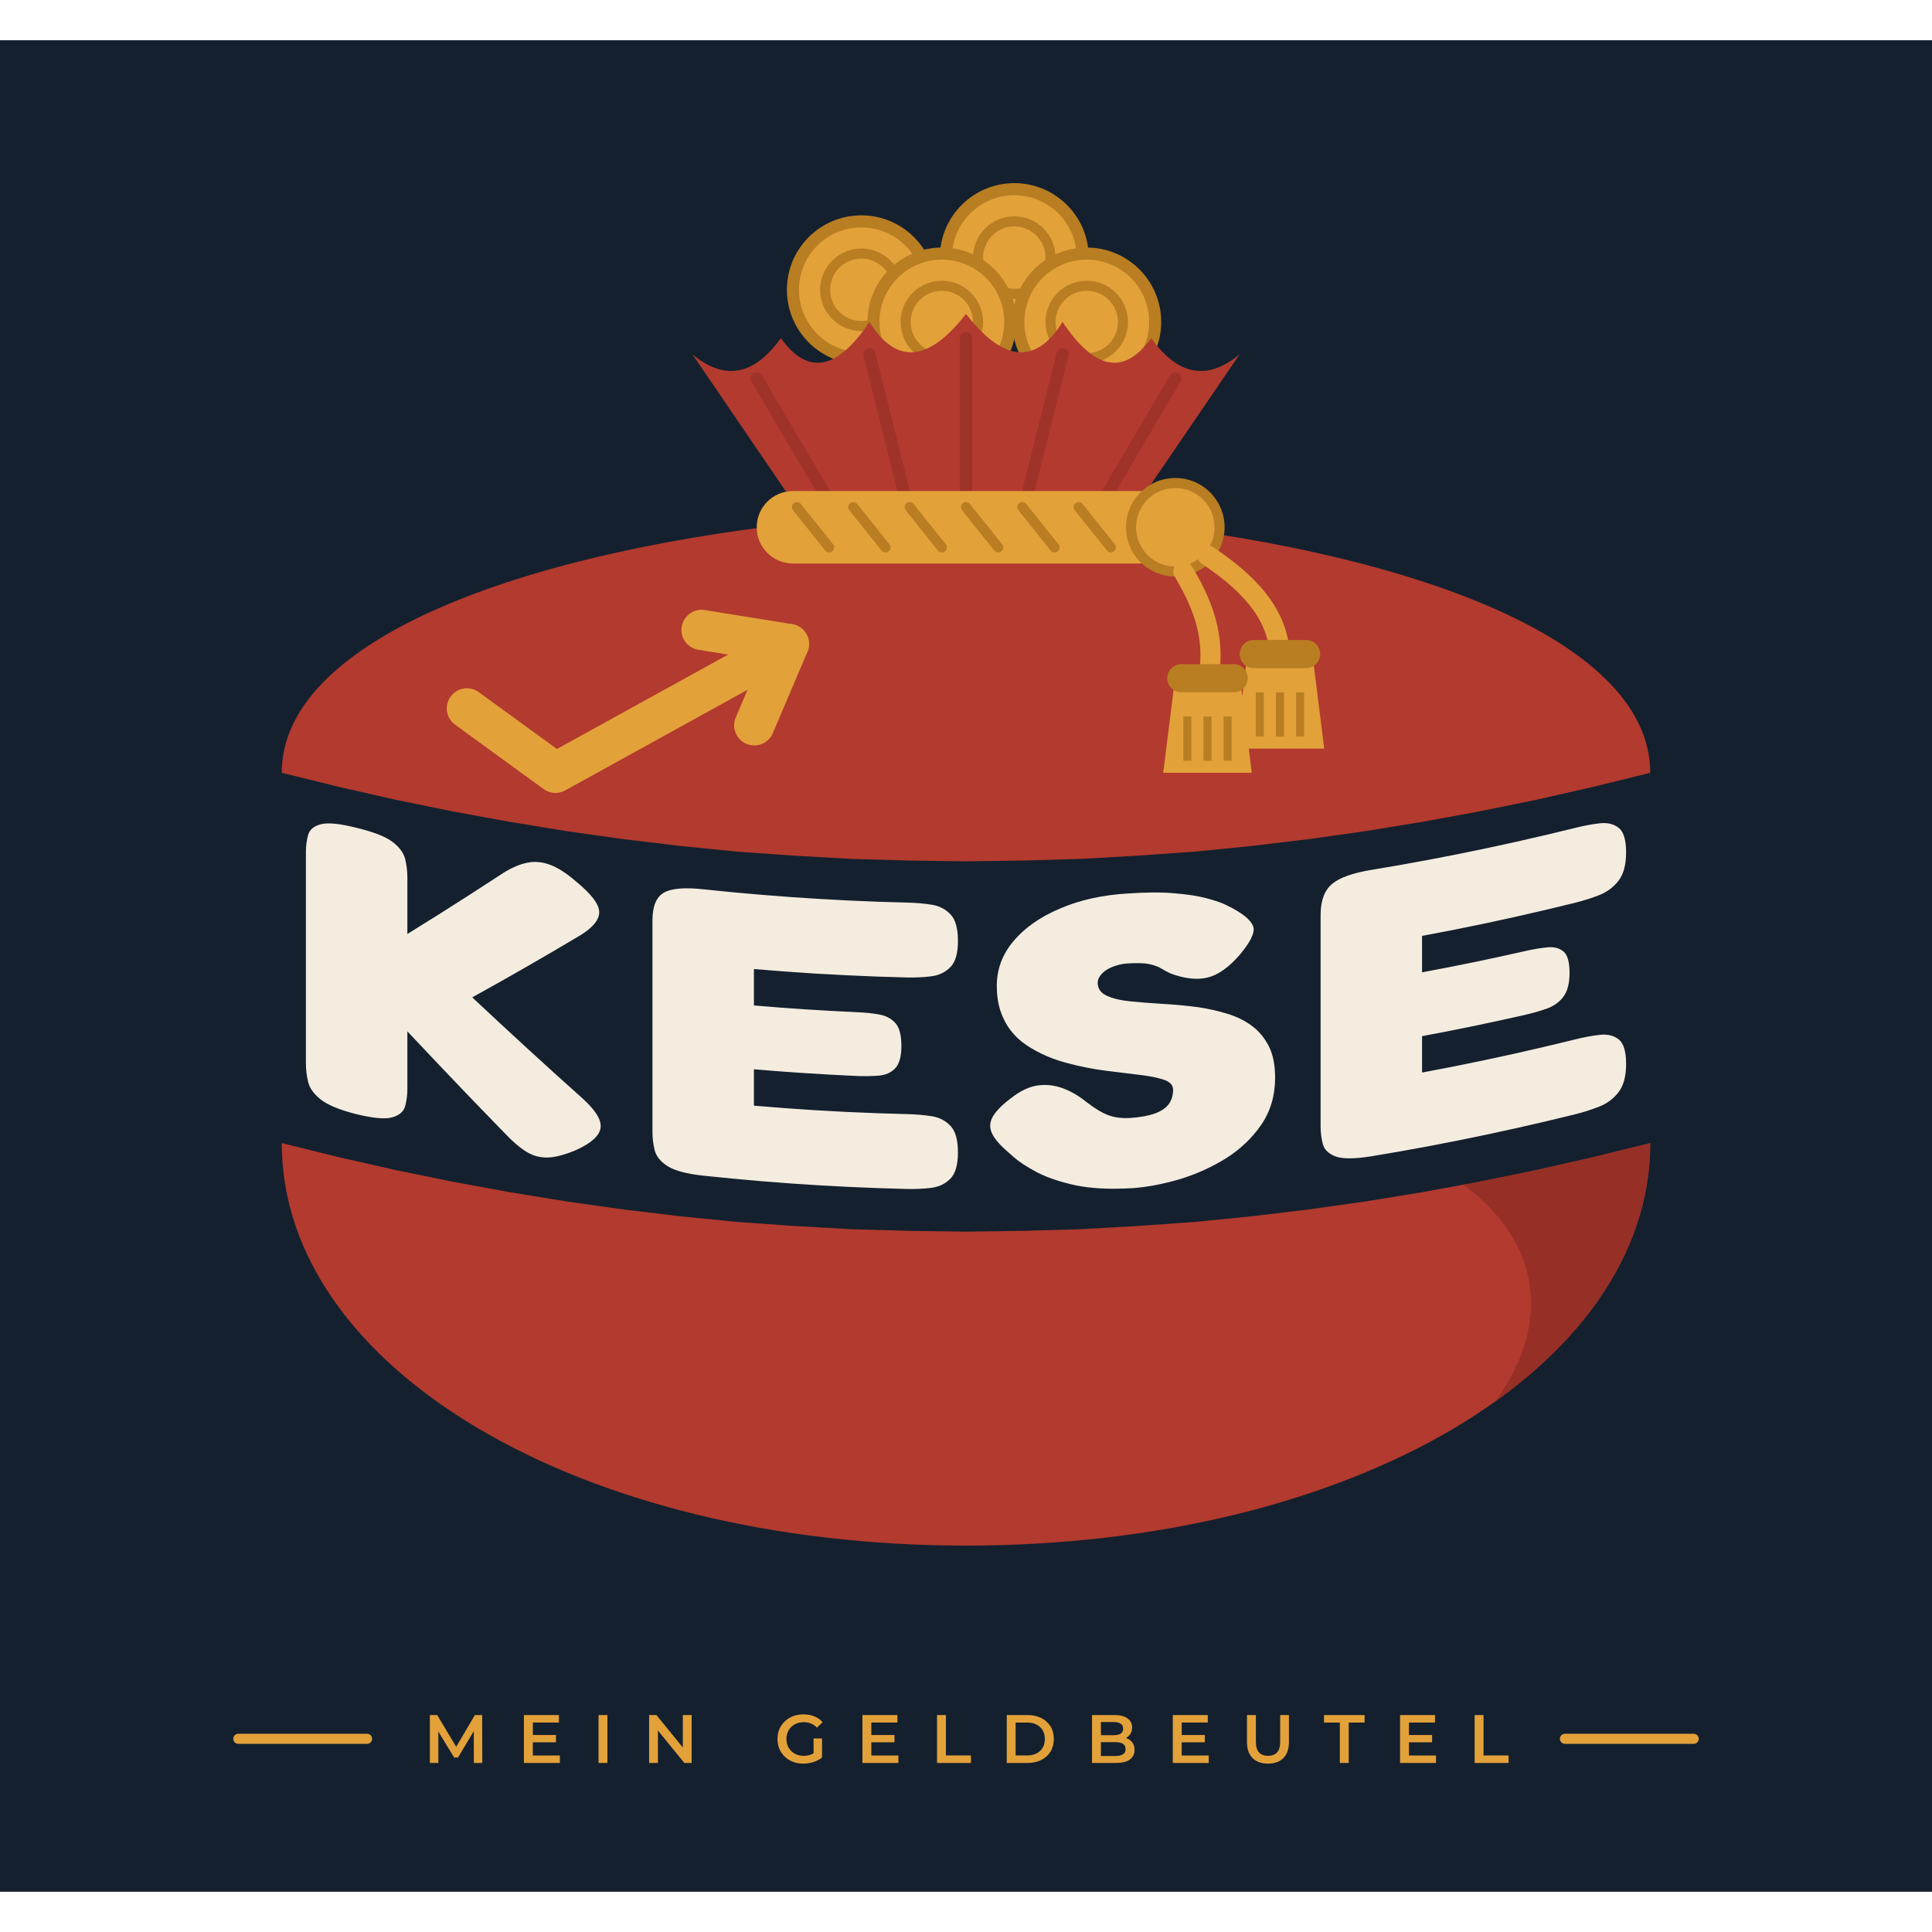
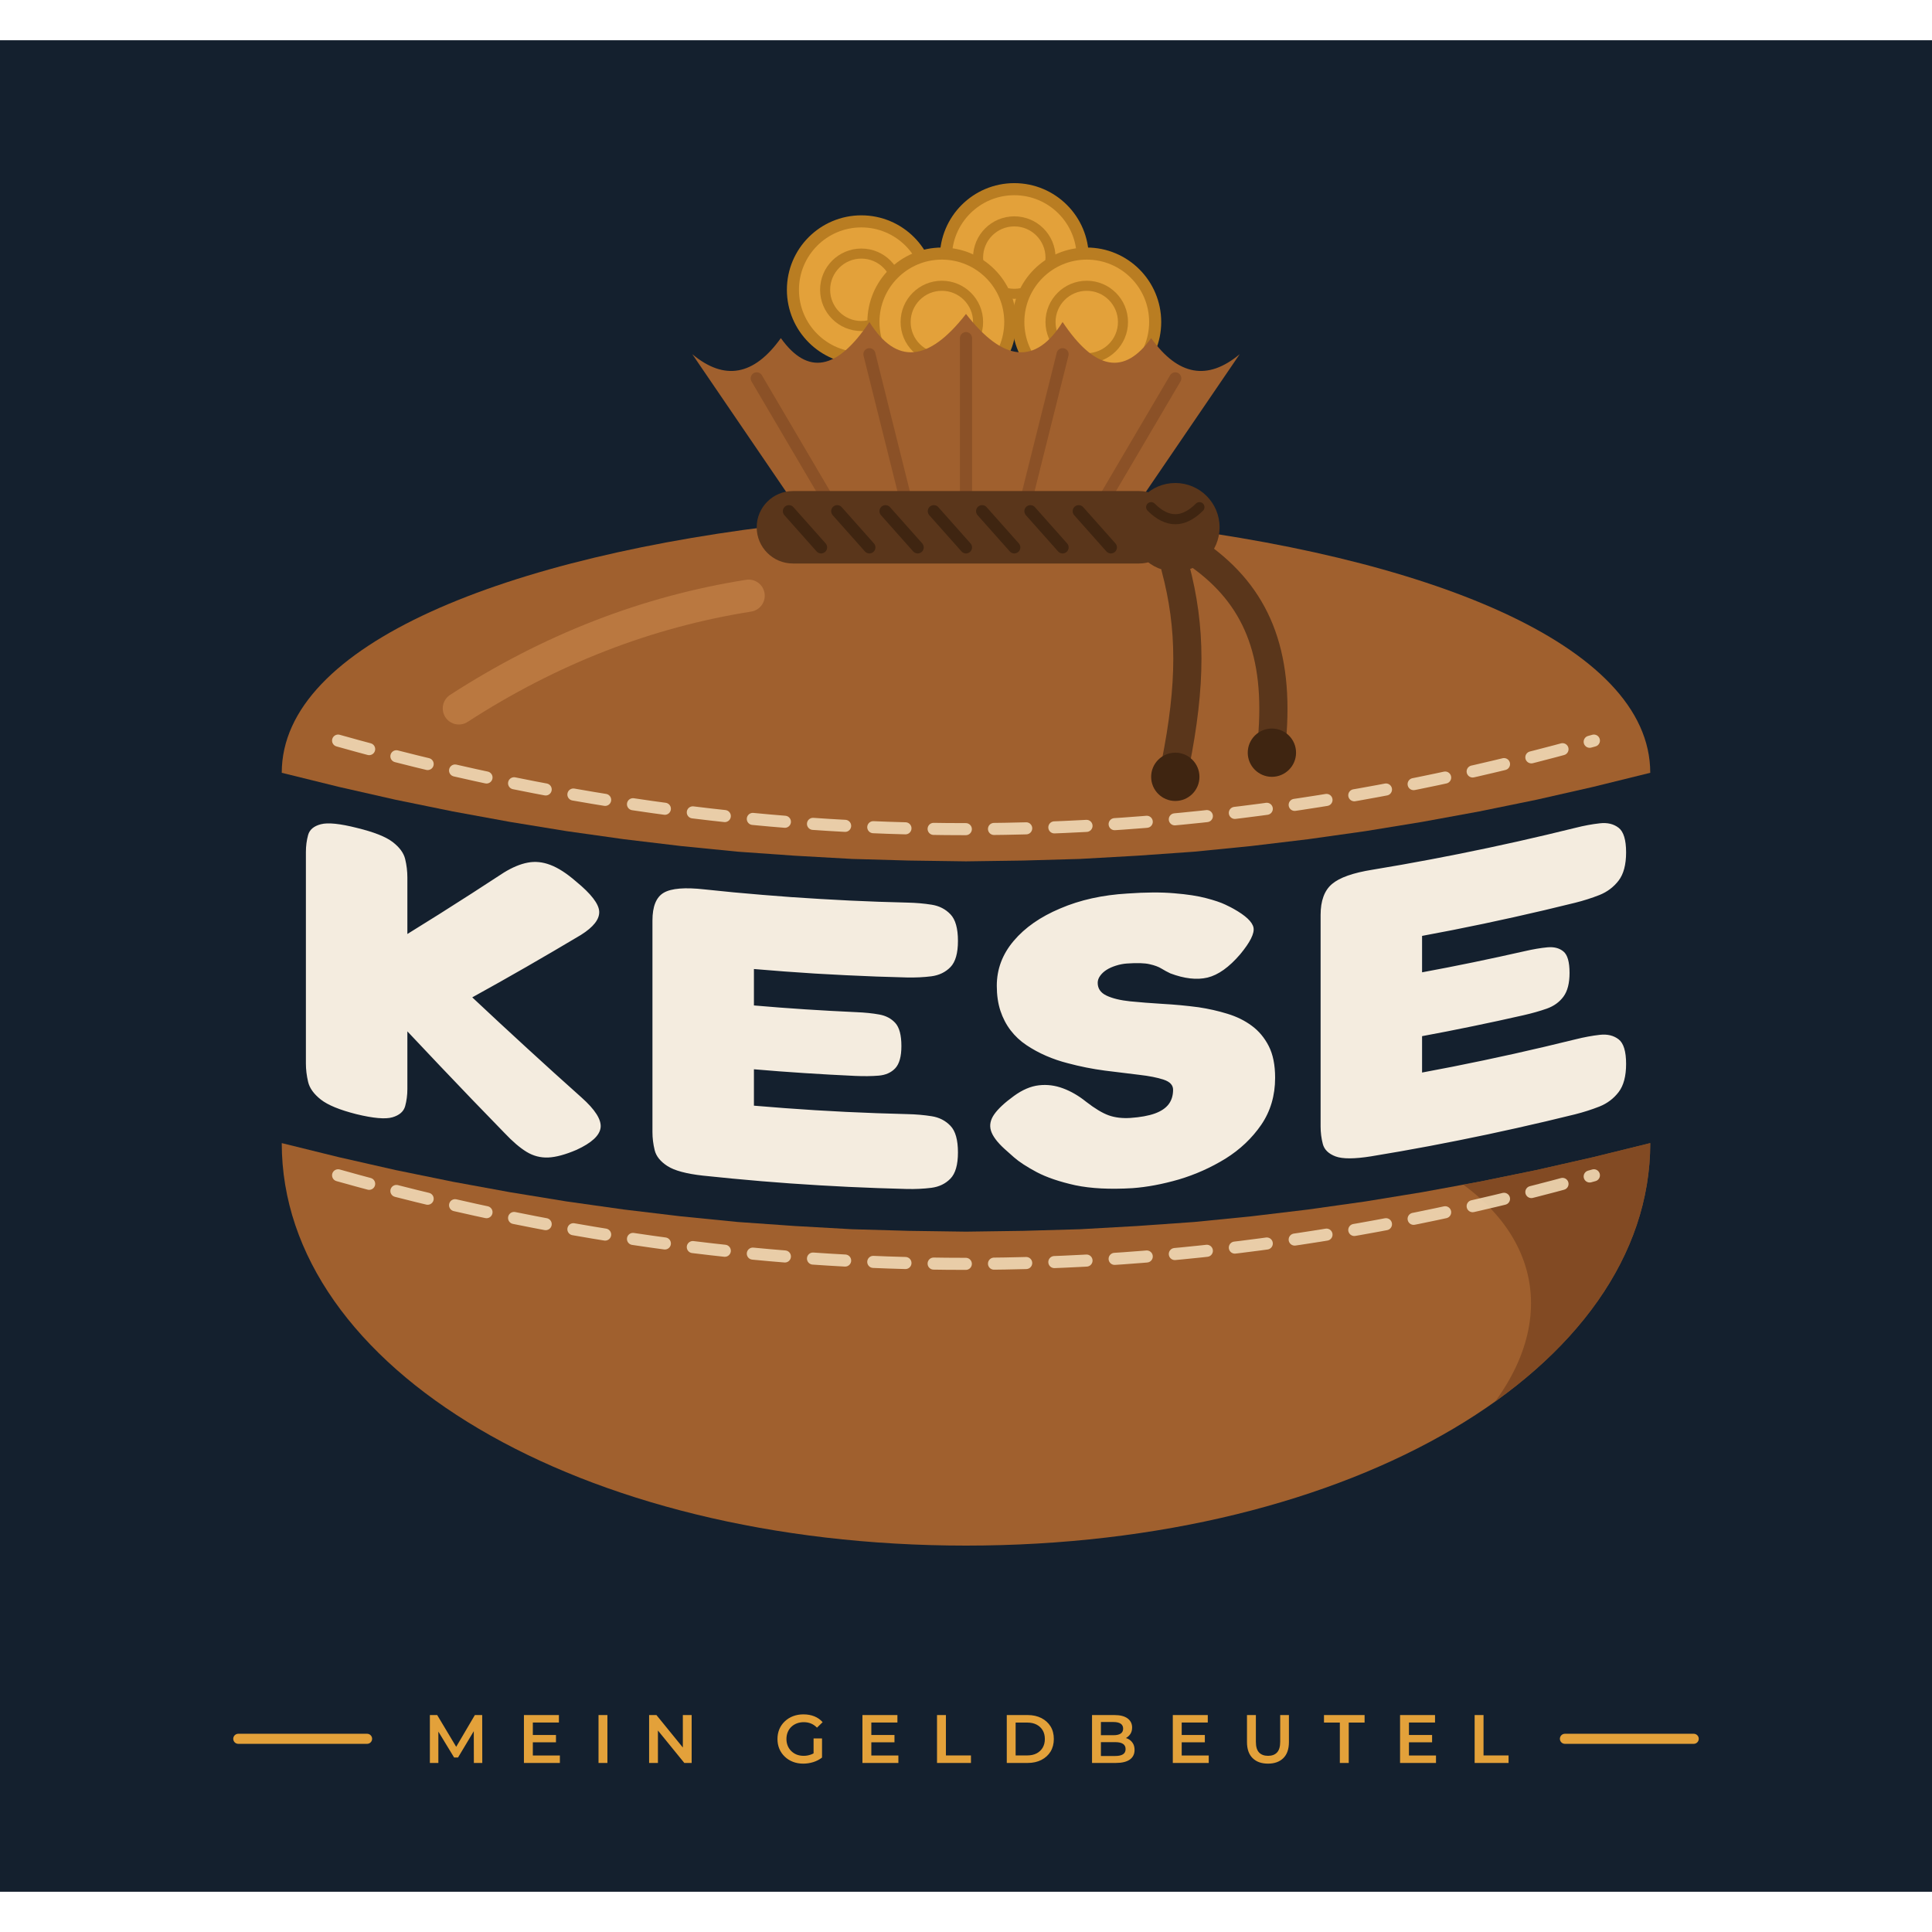
<svg xmlns="http://www.w3.org/2000/svg" width="480" height="480" viewBox="-30 30 480 460">
  <rect x="-30" y="30" width="480" height="460" fill="#14202e" />
  <circle cx="184" cy="92" r="17" fill="#e3a13a" stroke="#b97d22" stroke-width="3" />
  <circle cx="184" cy="92" r="9" fill="none" stroke="#b97d22" stroke-width="2.5" />
  <circle cx="222" cy="84" r="17" fill="#e3a13a" stroke="#b97d22" stroke-width="3" />
  <circle cx="222" cy="84" r="9" fill="none" stroke="#b97d22" stroke-width="2.5" />
  <circle cx="204" cy="100" r="17" fill="#e3a13a" stroke="#b97d22" stroke-width="3" />
  <circle cx="204" cy="100" r="9" fill="none" stroke="#b97d22" stroke-width="2.5" />
  <circle cx="240" cy="100" r="17" fill="#e3a13a" stroke="#b97d22" stroke-width="3" />
  <circle cx="240" cy="100" r="9" fill="none" stroke="#b97d22" stroke-width="2.5" />
-   <path d="M172 152 L142 108 Q154 118 164 104 Q174 118 186 100 Q196 116 210 98 Q224 116 234 100 Q246 118 256 104 Q266 118 278 108 L248 152 Z" fill="#b23a2e" />
-   <path d="M158 114 L178 148 M186 108 L196 148 M210 104 V148 M234 108 L224 148 M262 114 L242 148" stroke="#8f2c24" stroke-width="3" stroke-linecap="round" opacity=".55" />
-   <path d="M168 150 C96 158 40 180 40 212 L40.0 212.0 L54.2 215.5 L68.3 218.7 L82.5 221.6 L96.7 224.2 L110.8 226.5 L125.0 228.5 L139.2 230.2 L153.3 231.6 L167.5 232.6 L181.7 233.4 L195.8 233.8 L210.0 234.0 L224.2 233.8 L238.3 233.4 L252.5 232.6 L266.7 231.6 L280.8 230.2 L295.0 228.5 L309.2 226.5 L323.3 224.2 L337.5 221.6 L351.7 218.7 L365.8 215.5 L380.0 212.0 C380 180 324 158 252 150 Z" fill="#b23a2e" />
-   <path d="M86 196 L108 212 L166 180" stroke="#e3a13a" stroke-width="10" fill="none" stroke-linecap="round" stroke-linejoin="round" />
-   <path d="M144.3 176.5 L166 180 L157.4 200.2" stroke="#e3a13a" stroke-width="10" fill="none" stroke-linecap="round" stroke-linejoin="round" />
-   <rect x="158" y="142" width="104" height="18" rx="9" fill="#e3a13a" />
-   <path d="M168 146 l8 10 M182 146 l8 10 M196 146 l8 10 M210 146 l8 10 M224 146 l8 10 M238 146 l8 10" stroke="#b97d22" stroke-width="2.5" stroke-linecap="round" />
-   <circle cx="262" cy="151" r="11" fill="#e3a13a" stroke="#b97d22" stroke-width="2.5" />
-   <path d="M270 158 C282 166 288 174 288 184 M264 162 C270 172 272 180 270 190" stroke="#e3a13a" stroke-width="5" fill="none" stroke-linecap="round" />
-   <path d="M280 182 H296 L299 206 H277 Z M262 188 H278 L281 212 H259 Z" fill="#e3a13a" />
-   <path d="M283 192 V203 M288 192 V203 M293 192 V203 M265 198 V209 M270 198 V209 M275 198 V209" stroke="#b97d22" stroke-width="2" />
-   <rect x="278" y="179" width="20" height="7" rx="3.5" fill="#b97d22" />
-   <rect x="260" y="185" width="20" height="7" rx="3.5" fill="#b97d22" />
+   <path d="M172 152 L142 108 Q154 118 164 104 Q174 118 186 100 Q196 116 210 98 Q224 116 234 100 Q246 118 256 104 Q266 118 278 108 L248 152 Z" fill="#a0602e" />
+   <path d="M158 114 L178 148 M186 108 L196 148 M210 104 V148 M234 108 L224 148 M262 114 L242 148" stroke="#7a4520" stroke-width="3" stroke-linecap="round" opacity=".55" />
+   <path d="M168 150 C96 158 40 180 40 212 L40.0 212.0 L54.2 215.5 L68.3 218.7 L82.5 221.6 L96.7 224.2 L110.8 226.5 L125.0 228.5 L139.2 230.2 L153.3 231.6 L167.5 232.6 L181.7 233.4 L195.8 233.8 L210.0 234.0 L224.2 233.8 L238.3 233.4 L252.5 232.6 L266.7 231.6 L280.8 230.2 L295.0 228.5 L309.2 226.5 L323.3 224.2 L337.5 221.6 L351.7 218.7 L365.8 215.5 L380.0 212.0 C380 180 324 158 252 150 Z" fill="#a0602e" />
+   <path d="M84 196 Q118 174 156 168" stroke="#c07e45" stroke-width="8" stroke-linecap="round" fill="none" opacity=".8" />
+   <rect x="158" y="142" width="104" height="18" rx="9" fill="#5a361b" />
+   <path d="M166 147 l8 9 M178 147 l8 9 M190 147 l8 9 M202 147 l8 9 M214 147 l8 9 M226 147 l8 9 M238 147 l8 9" stroke="#3f2511" stroke-width="3" stroke-linecap="round" />
+   <circle cx="262" cy="151" r="11" fill="#5a361b" />
+   <path d="M256 146 q6 6 12 0" stroke="#3f2511" stroke-width="2.5" fill="none" stroke-linecap="round" />
+   <path d="M268 158 C282 168 288 182 286 204 M262 161 C266 176 266 190 262 210" stroke="#5a361b" stroke-width="7" fill="none" stroke-linecap="round" />
+   <circle cx="286" cy="207" r="6" fill="#3f2511" />
+   <circle cx="262" cy="213" r="6" fill="#3f2511" />
+   <path d="M54 204 Q210 248 366 204" stroke="#f1d9b5" stroke-width="3" stroke-dasharray="8 7" fill="none" stroke-linecap="round" opacity=".9" />
  <defs>
    <clipPath id="klbot">
      <path d="M40.0 304.0 L54.2 307.5 L68.3 310.7 L82.5 313.6 L96.7 316.2 L110.8 318.5 L125.0 320.5 L139.2 322.2 L153.3 323.6 L167.5 324.6 L181.7 325.4 L195.8 325.8 L210.0 326.0 L224.2 325.8 L238.3 325.4 L252.5 324.6 L266.7 323.6 L280.8 322.2 L295.0 320.5 L309.2 318.5 L323.3 316.2 L337.5 313.6 L351.7 310.7 L365.8 307.5 L380.0 304.0 C380 360 306 404 210 404 C114 404 40 360 40 304 Z" />
    </clipPath>
  </defs>
-   <path d="M40.0 304.0 L54.2 307.5 L68.3 310.7 L82.5 313.6 L96.7 316.2 L110.8 318.5 L125.0 320.5 L139.2 322.2 L153.3 323.6 L167.5 324.6 L181.7 325.4 L195.8 325.8 L210.0 326.0 L224.2 325.8 L238.3 325.4 L252.5 324.6 L266.7 323.6 L280.8 322.2 L295.0 320.5 L309.2 318.5 L323.3 316.2 L337.5 313.6 L351.7 310.7 L365.8 307.5 L380.0 304.0 C380 360 306 404 210 404 C114 404 40 360 40 304 Z" fill="#b23a2e" />
+   <path d="M40.0 304.0 L54.2 307.5 L68.3 310.7 L82.5 313.6 L96.7 316.2 L110.8 318.5 L125.0 320.5 L139.2 322.2 L153.3 323.6 L167.5 324.6 L181.7 325.4 L195.8 325.8 L210.0 326.0 L224.2 325.8 L238.3 325.4 L252.5 324.6 L266.7 323.6 L280.8 322.2 L295.0 320.5 L309.2 318.5 L323.3 316.2 L337.5 313.6 L351.7 310.7 L365.8 307.5 L380.0 304.0 C380 360 306 404 210 404 C114 404 40 360 40 304 Z" fill="#a0602e" />
  <g clip-path="url(#klbot)">
-     <path d="M300 300 C384 320 360 394 250 414 H400 V300 Z" fill="#8f2c24" opacity=".8" />
+     <path d="M300 300 C384 320 360 394 250 414 H400 V300 Z" fill="#7a4520" opacity=".8" />
  </g>
+   <path d="M54 312 Q210 356 366 312" stroke="#f1d9b5" stroke-width="3" stroke-dasharray="8 7" fill="none" stroke-linecap="round" opacity=".9" />
  <path fill="#f4ecdf" d="M58.54 296.81L58.54 296.81Q52.34 295.24 49.72 293.19Q47.10 291.13 46.55 288.79Q46.00 286.46 46.00 284.23L46.00 284.23L46.00 231.67Q46.00 229.44 46.55 227.45Q47.10 225.46 49.72 224.78Q52.34 224.09 58.67 225.69L58.67 225.69Q65.01 227.23 67.56 229.20Q70.11 231.16 70.66 233.42Q71.21 235.68 71.21 238.02L71.21 238.02L71.21 252.05L79.20 247.07L87.19 241.98L95.18 236.79Q98.35 234.84 101.10 234.32Q103.86 233.78 106.75 234.89Q109.64 235.98 113.09 238.98L113.09 238.98Q118.74 243.61 118.87 246.47Q119.01 249.34 114.33 252.28L114.33 252.28L107.58 256.27L100.83 260.19L94.08 264.03L87.33 267.79L94.11 274.12L100.90 280.38L107.68 286.56L114.47 292.66Q119.56 297.20 119.22 300.14Q118.87 303.09 113.23 305.68L113.23 305.68Q109.09 307.45 106.20 307.58Q103.31 307.69 100.83 306.18Q98.35 304.67 95.32 301.46L95.32 301.46L87.28 293.16L79.25 284.75L71.21 276.24L71.21 290.57Q71.21 292.81 70.66 294.82Q70.11 296.82 67.49 297.59Q64.87 298.35 58.54 296.81ZM195.33 315.40L188.09 315.18L180.84 314.88L173.60 314.49L166.36 314.02L159.12 313.46L151.88 312.81L144.63 312.08Q138.44 311.39 135.82 309.70Q133.20 308.01 132.65 305.75Q132.10 303.50 132.10 301.26L132.10 301.26L132.10 248.71Q132.10 243.42 134.92 241.79Q137.75 240.15 145.05 240.97L145.05 240.97L152.25 241.70L159.45 242.33L166.66 242.89L173.86 243.35L181.06 243.74L188.26 244.04L195.47 244.25Q198.64 244.32 201.46 244.77Q204.28 245.21 206.14 247.16Q208.00 249.10 208.00 253.77L208.00 253.77Q208.00 258.35 206.14 260.27Q204.28 262.18 201.39 262.56Q198.50 262.92 195.33 262.85L195.33 262.85L187.72 262.62L180.12 262.29L172.52 261.88L164.91 261.36L157.31 260.75L157.31 269.80L163.68 270.32L170.05 270.77L176.42 271.15L182.79 271.47Q185.96 271.60 188.44 272.05Q190.92 272.49 192.44 274.16Q193.95 275.83 193.95 279.89L193.95 279.89Q193.95 283.75 192.44 285.39Q190.92 287.02 188.30 287.24Q185.69 287.45 182.52 287.31L182.52 287.31L176.22 286.99L169.91 286.61L163.61 286.17L157.31 285.66L157.31 294.70L164.94 295.31L172.57 295.83L180.20 296.25L187.83 296.57L195.47 296.80Q198.64 296.87 201.46 297.32Q204.28 297.76 206.14 299.71Q208.00 301.65 208.00 306.32L208.00 306.32Q208.00 310.90 206.14 312.82Q204.28 314.74 201.39 315.11Q198.50 315.47 195.33 315.40L195.33 315.40ZM251.40 315.19L251.40 315.19Q242.99 315.70 237.14 314.47Q231.28 313.17 227.56 311.21Q223.84 309.22 221.92 307.53Q219.99 305.84 219.57 305.44L219.57 305.44Q216.82 302.93 216.20 300.91Q215.58 298.88 217.03 296.83Q218.47 294.78 221.92 292.28L221.92 292.28Q225.08 289.98 228.12 289.64Q231.15 289.29 234.11 290.40Q237.07 291.50 239.82 293.71L239.82 293.71Q243.13 296.28 245.47 297.11Q247.81 297.94 250.85 297.75L250.85 297.75Q254.56 297.49 256.91 296.65Q259.25 295.80 260.35 294.34Q261.45 292.88 261.45 290.74L261.45 290.74Q261.45 289.02 259.11 288.24Q256.77 287.46 252.98 287.03Q249.19 286.57 244.51 285.99Q239.82 285.37 235.28 284.15L235.28 284.15Q232.52 283.45 229.91 282.32Q227.29 281.18 225.02 279.66Q222.74 278.14 221.09 275.99Q219.44 273.83 218.54 271.10Q217.65 268.36 217.65 264.91L217.65 264.91Q217.65 258.71 221.85 253.76Q226.05 248.79 233.42 245.70Q240.79 242.53 250.16 241.99L250.16 241.99Q256.91 241.51 261.73 241.93Q266.55 242.32 269.65 243.14Q272.75 243.95 274.40 244.74Q276.05 245.53 276.47 245.79L276.47 245.79Q281.01 248.33 281.43 250.47Q281.84 252.60 278.12 257.09L278.12 257.09Q273.99 261.91 269.99 262.88Q266.00 263.81 260.76 261.83L260.76 261.83Q259.66 261.31 258.56 260.64Q257.46 259.96 255.60 259.55Q253.74 259.12 250.02 259.38L250.02 259.38Q248.64 259.47 247.26 259.91Q245.89 260.34 244.92 260.96Q243.96 261.57 243.34 262.42Q242.72 263.27 242.72 264.18L242.72 264.18Q242.72 266.32 244.92 267.36Q247.13 268.40 250.78 268.78Q254.43 269.14 258.83 269.41Q263.24 269.65 267.79 270.25L267.79 270.25Q271.51 270.81 274.95 271.87Q278.40 272.92 281.01 274.86Q283.63 276.79 285.22 279.90Q286.80 283.00 286.80 287.78L286.80 287.78Q286.80 294.39 283.36 299.44Q279.91 304.46 274.47 307.86Q269.03 311.20 262.90 313.03Q256.77 314.80 251.40 315.19ZM361.33 296.85L354.08 298.60L346.84 300.26L339.60 301.84L332.36 303.33L325.12 304.74L317.87 306.06L310.63 307.29Q304.43 308.28 301.82 307.31Q299.20 306.32 298.65 304.22Q298.10 302.11 298.10 299.88L298.10 299.88L298.10 247.32Q298.10 242.04 300.92 239.64Q303.74 237.23 311.04 236.07L311.04 236.07L318.25 234.84L325.45 233.52L332.65 232.12L339.86 230.63L347.06 229.06L354.26 227.40L361.46 225.66Q364.63 224.86 367.46 224.55Q370.28 224.22 372.14 225.66Q374.00 227.10 374.00 231.77L374.00 231.77Q374.00 236.35 372.14 238.78Q370.28 241.20 367.39 242.36Q364.49 243.50 361.33 244.29L361.33 244.29L353.72 246.13L346.12 247.87L338.51 249.52L330.91 251.07L323.31 252.52L323.31 261.57L329.68 260.36L336.05 259.08L342.42 257.73L348.79 256.32Q351.96 255.59 354.44 255.36Q356.92 255.13 358.43 256.39Q359.95 257.64 359.95 261.71L359.95 261.71Q359.95 265.57 358.43 267.62Q356.92 269.66 354.30 270.59Q351.68 271.51 348.51 272.23L348.51 272.23L342.21 273.63L335.91 274.96L329.61 276.23L323.31 277.43L323.31 286.47L330.94 285.01L338.57 283.45L346.20 281.80L353.83 280.05L361.46 278.21Q364.63 277.42 367.46 277.10Q370.28 276.78 372.14 278.22Q374.00 279.65 374.00 284.33L374.00 284.33Q374.00 288.90 372.14 291.33Q370.28 293.75 367.39 294.91Q364.49 296.05 361.33 296.85L361.33 296.85Z" />
  <path transform="translate(75.20 458)" fill="#e3a13a" d="M3.71 0L1.60 0L1.60-11.90L3.42-11.90L8.14-4.01L12.78-11.90L14.60-11.90L14.62 0L12.53 0L12.51-7.89L8.60-1.36L7.62-1.36L3.71-7.79L3.71 0ZM27.18-5.13L27.18-1.85L33.90-1.85L33.90 0L24.97 0L24.97-11.90L33.66-11.90L33.66-10.05L27.18-10.05L27.18-6.95L32.93-6.95L32.93-5.13L27.18-5.13ZM45.71 0L43.50 0L43.50-11.90L45.71-11.90L45.71 0ZM58.26 0L56.07 0L56.07-11.90L57.89-11.90L64.45-3.84L64.45-11.90L66.64-11.90L66.64 0L64.82 0L58.26-8.06L58.26 0ZM94.37 0.17L94.37 0.17Q92.97 0.17 91.81-0.28Q90.64-0.73 89.78-1.56Q88.91-2.38 88.43-3.50Q87.96-4.62 87.96-5.95Q87.96-7.28 88.43-8.40Q88.91-9.52 89.79-10.34Q90.66-11.17 91.83-11.62Q93.01-12.07 94.40-12.07L94.40-12.07Q95.91-12.07 97.13-11.58Q98.35-11.08 99.18-10.13L99.18-10.13L97.78-8.77Q97.09-9.47 96.28-9.80Q95.47-10.13 94.50-10.13L94.50-10.13Q93.57-10.13 92.77-9.83Q91.97-9.52 91.39-8.96Q90.81-8.40 90.50-7.63Q90.19-6.87 90.19-5.95L90.19-5.95Q90.19-5.05 90.50-4.28Q90.81-3.52 91.39-2.95Q91.97-2.38 92.75-2.07Q93.53-1.77 94.49-1.77L94.49-1.77Q95.37-1.77 96.20-2.06L96.20-2.06Q96.58-2.18 96.93-2.38L96.93-2.38L96.93-6.09L99.03-6.09L99.03-1.34Q98.09-0.60 96.86-0.21Q95.63 0.17 94.37 0.17ZM111.28-5.13L111.28-1.85L118.00-1.85L118.00 0L109.07 0L109.07-11.90L117.76-11.90L117.76-10.05L111.28-10.05L111.28-6.95L117.03-6.95L117.03-5.13L111.28-5.13ZM136.03 0L127.60 0L127.60-11.90L129.81-11.90L129.81-1.87L136.03-1.87L136.03 0ZM150.13 0L144.93 0L144.93-11.90L150.13-11.90Q152.06-11.90 153.53-11.15Q154.99-10.40 155.81-9.08Q156.62-7.75 156.62-5.95L156.62-5.95Q156.62-4.17 155.81-2.83Q154.99-1.50 153.53-0.75Q152.06 0 150.13 0L150.13 0ZM147.13-10.03L147.13-1.87L150.03-1.87Q151.37-1.87 152.35-2.38Q153.32-2.89 153.86-3.81Q154.39-4.73 154.39-5.95L154.39-5.95Q154.39-7.19 153.86-8.10Q153.32-9.01 152.35-9.52Q151.37-10.03 150.03-10.03L150.03-10.03L147.13-10.03ZM172.02 0L166.11 0L166.11-11.90L171.68-11.90Q173.82-11.90 174.95-11.06Q176.07-10.22 176.07-8.81L176.07-8.81Q176.07-7.85 175.63-7.19L175.63-7.19Q175.20-6.55 174.52-6.19L174.52-6.19Q174.74-6.12 174.95-6.04L174.95-6.04Q175.75-5.66 176.21-4.96Q176.68-4.27 176.68-3.23L176.68-3.23Q176.68-1.70 175.51-0.85Q174.33 0 172.02 0L172.02 0ZM168.32-5.17L168.32-1.73L171.89-1.73Q173.13-1.73 173.79-2.14Q174.45-2.55 174.45-3.45L174.45-3.45Q174.45-4.33 173.79-4.75Q173.13-5.17 171.89-5.17L171.89-5.17L168.32-5.17ZM168.32-10.17L168.32-6.89L171.44-6.89Q172.60-6.89 173.22-7.29Q173.84-7.70 173.84-8.52L173.84-8.52Q173.84-9.35 173.22-9.76Q172.60-10.17 171.44-10.17L171.44-10.17L168.32-10.17ZM188.39-5.13L188.39-1.85L195.11-1.85L195.11 0L186.18 0L186.18-11.90L194.87-11.90L194.87-10.05L188.39-10.05L188.39-6.95L194.14-6.95L194.14-5.13L188.39-5.13ZM209.83 0.17L209.83 0.17Q207.38 0.17 206.00-1.21Q204.61-2.58 204.61-5.19L204.61-5.19L204.61-11.90L206.82-11.90L206.82-5.27Q206.82-3.43 207.61-2.60Q208.40-1.77 209.85-1.77L209.85-1.77Q211.29-1.77 212.07-2.60Q212.86-3.43 212.86-5.27L212.86-5.27L212.86-11.90L215.03-11.90L215.03-5.19Q215.03-2.58 213.65-1.21Q212.26 0.17 209.83 0.17ZM229.89 0L227.68 0L227.68-10.03L223.74-10.03L223.74-11.90L233.83-11.90L233.83-10.03L229.89-10.03L229.89 0ZM244.85-5.13L244.85-1.85L251.57-1.85L251.57 0L242.64 0L242.64-11.90L251.33-11.90L251.33-10.05L244.85-10.05L244.85-6.95L250.60-6.95L250.60-5.13L244.85-5.13ZM269.60 0L261.17 0L261.17-11.90L263.38-11.90L263.38-1.87L269.60-1.87L269.60 0Z" />
  <path d="M29.2 452 H61.2 M358.8 452 H390.8" stroke="#e3a13a" stroke-width="2.5" stroke-linecap="round" />
</svg>
